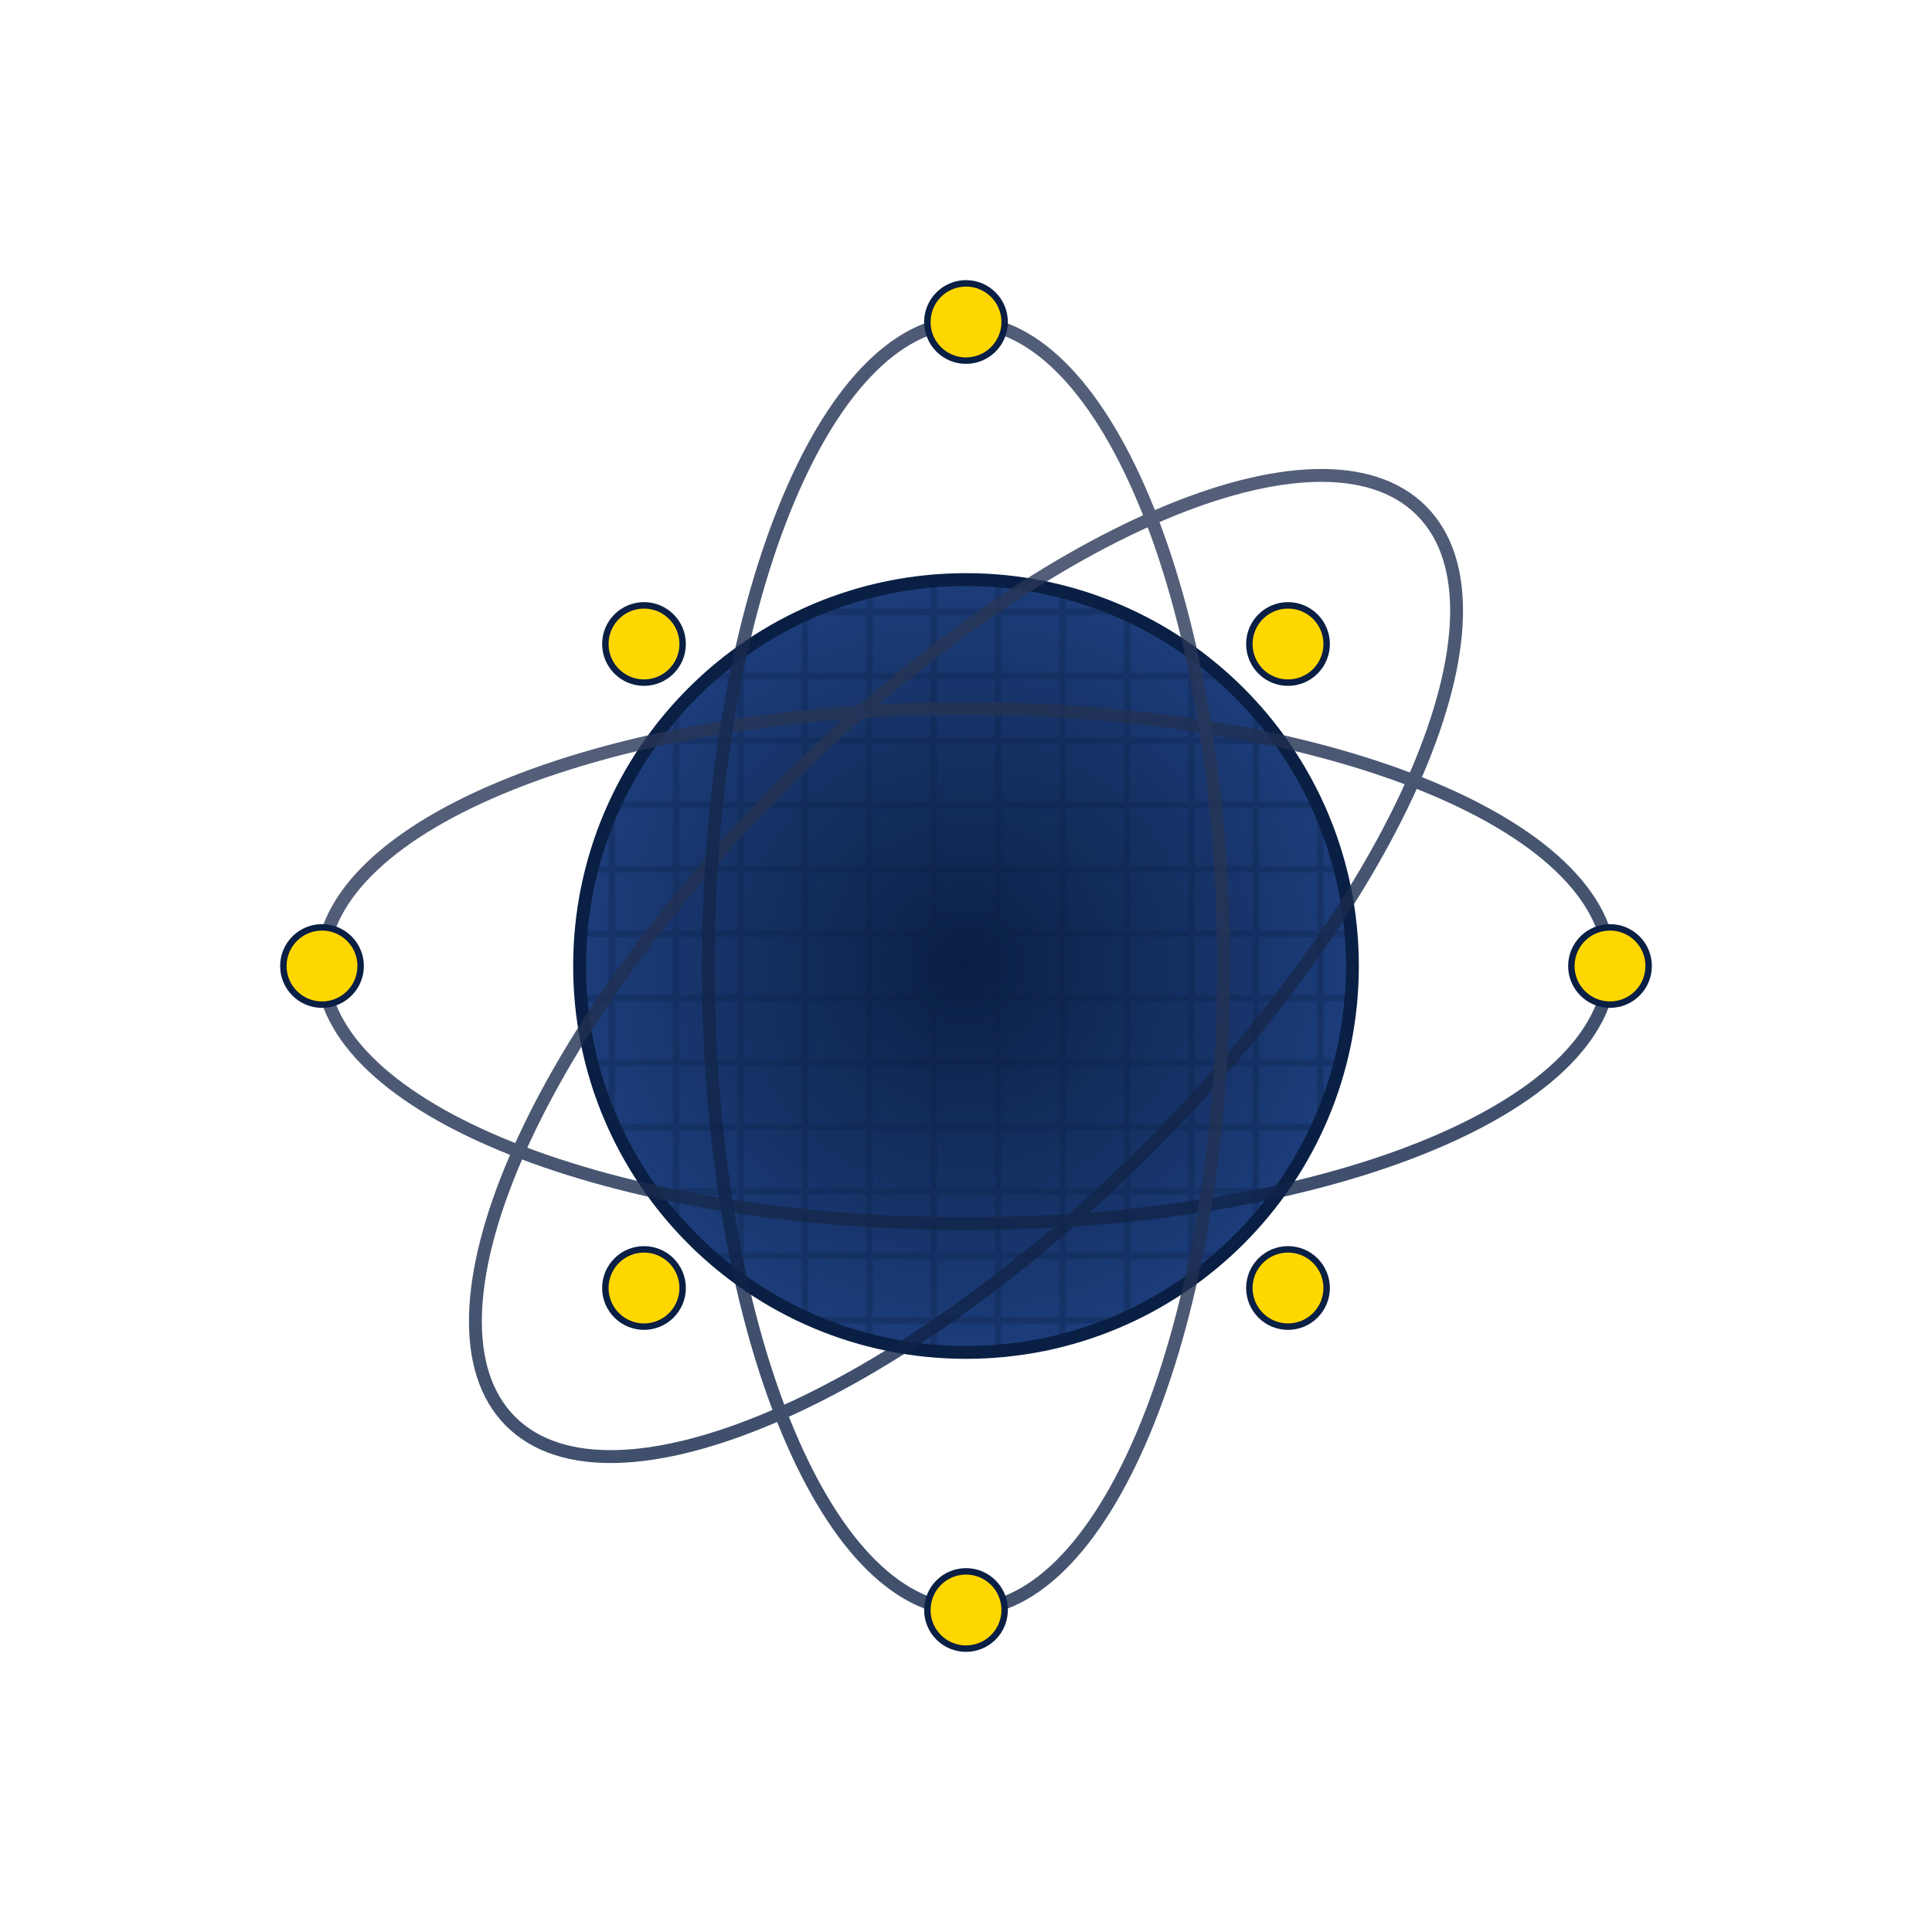
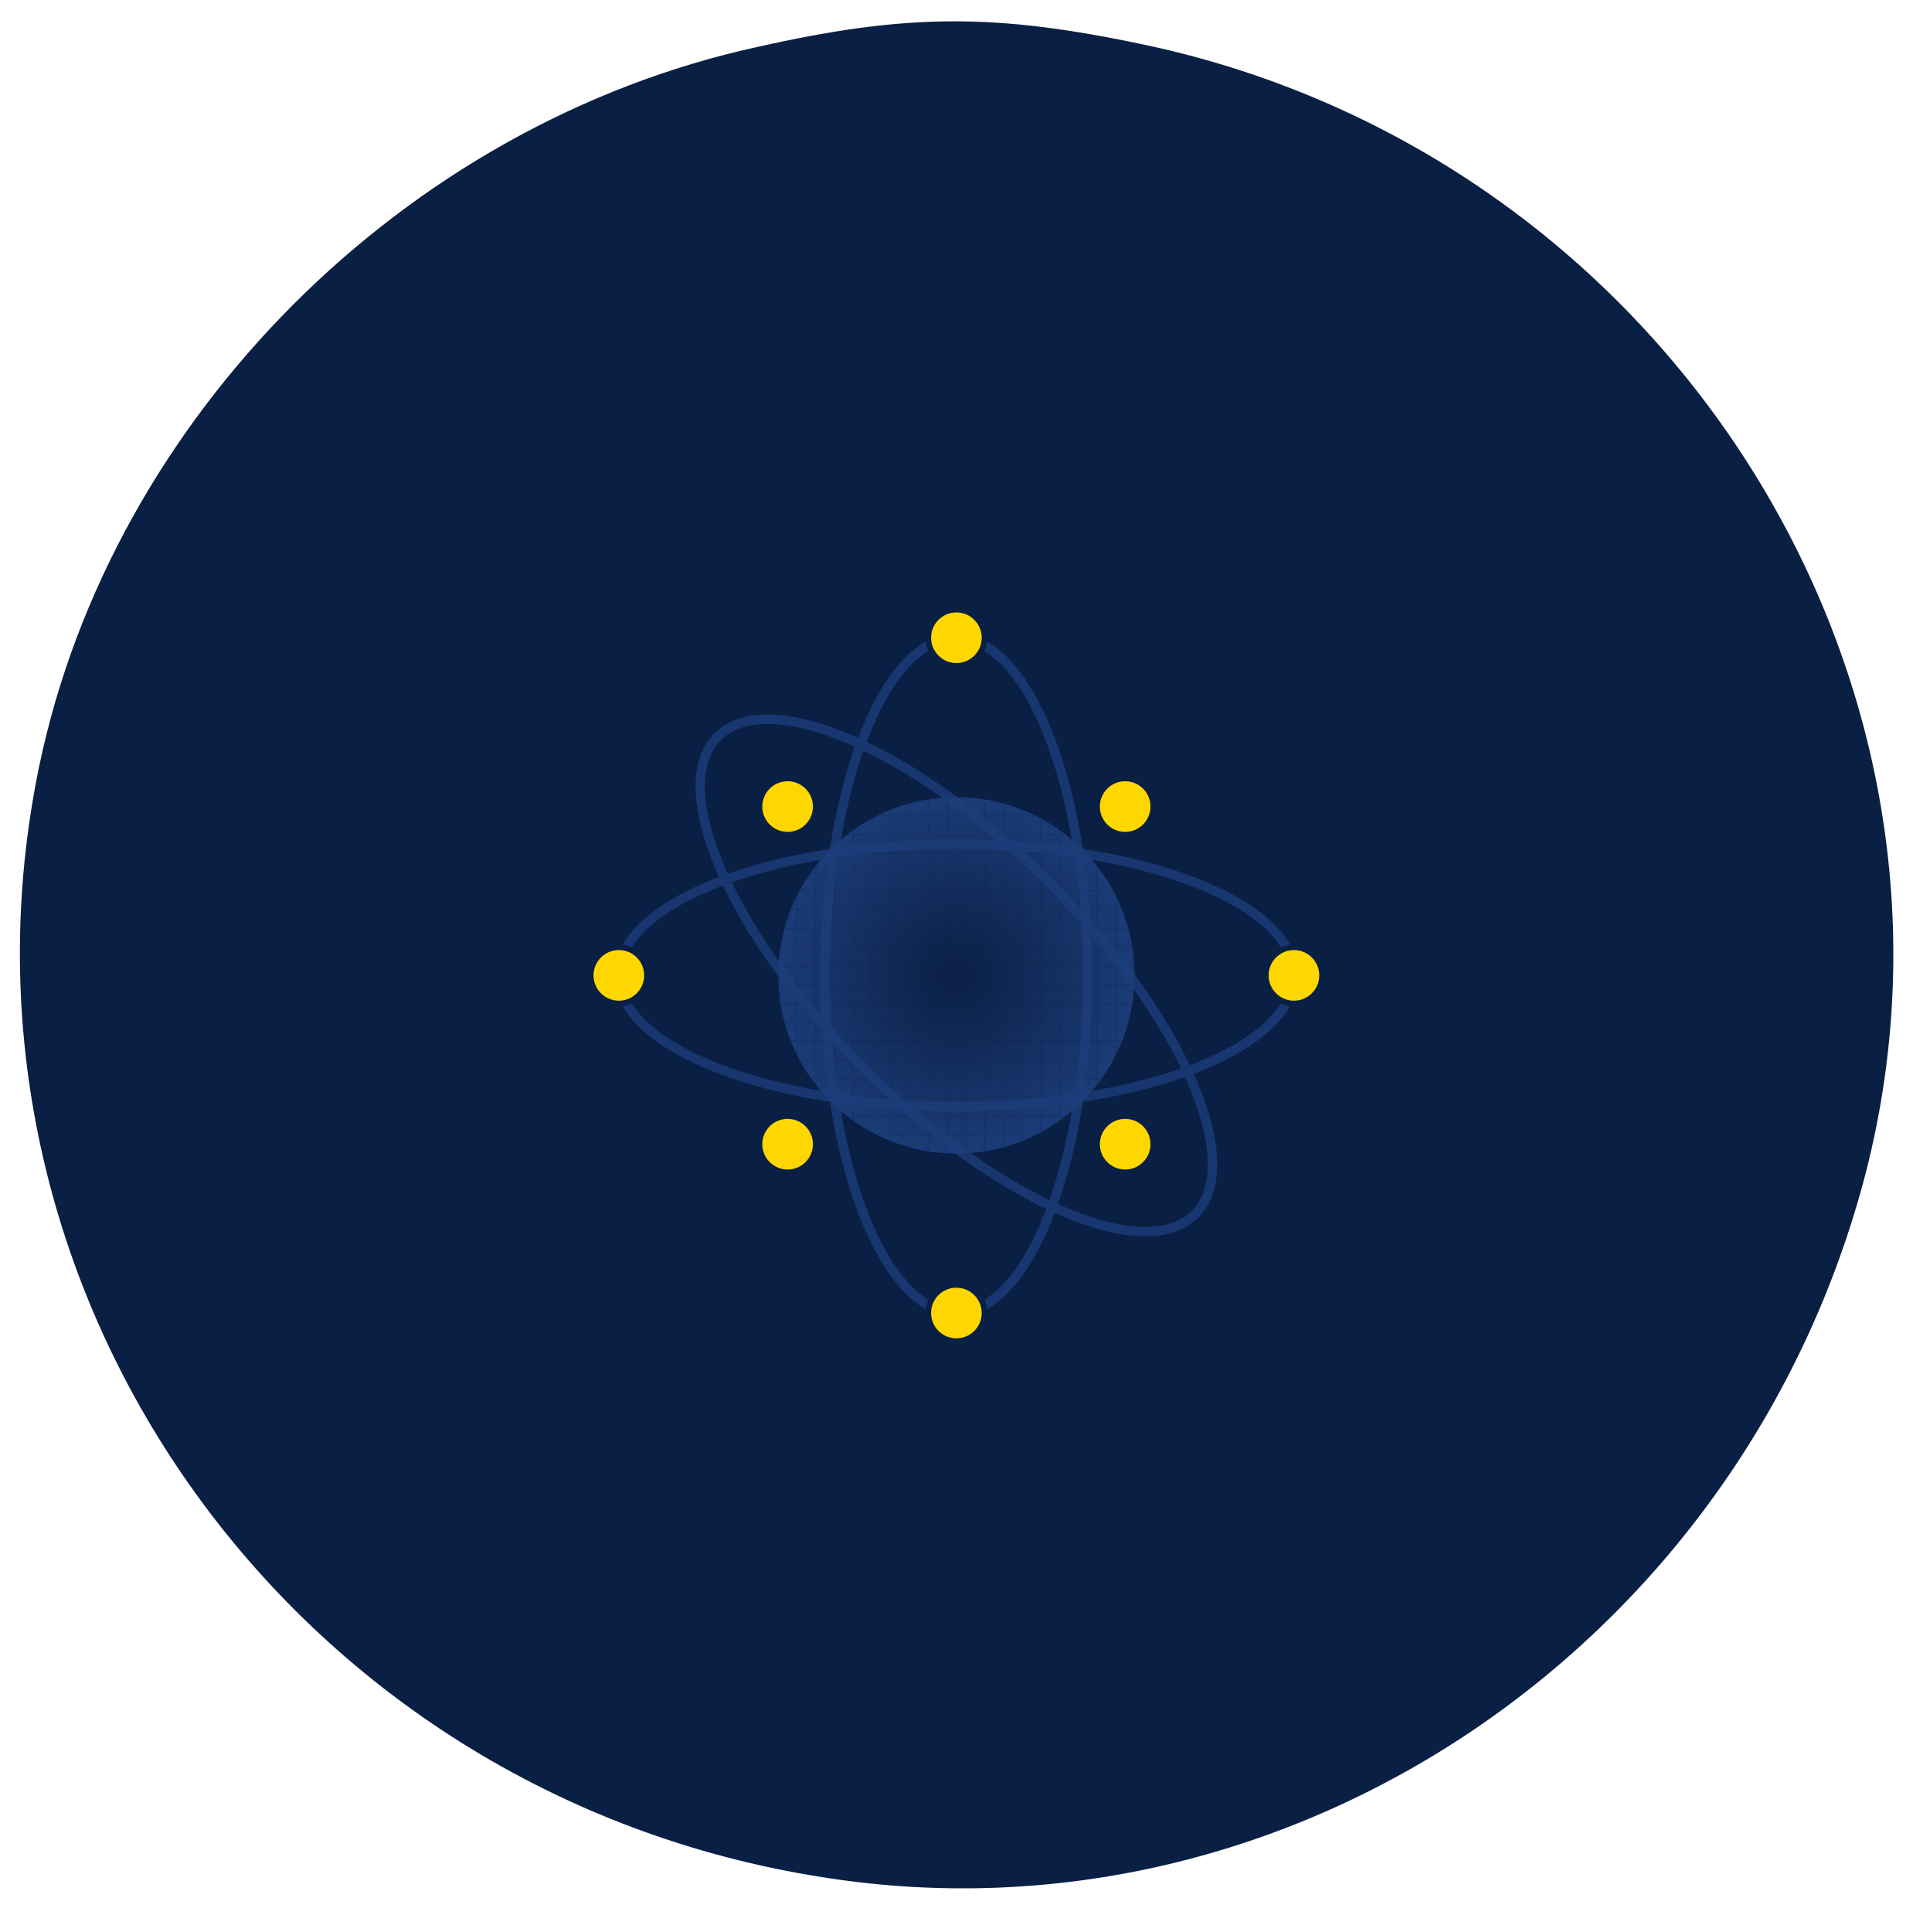
- <svg xmlns="http://www.w3.org/2000/svg" width="300" height="300" viewBox="0 0 300 300">
-   <rect width="100%" height="100%" fill="none" />
+ <svg xmlns="http://www.w3.org/2000/svg" version="1.0" width="102pt" height="103pt" viewBox="0 0 102 103" preserveAspectRatio="xMidYMid meet">
  <defs>
    <radialGradient id="globeGradient" cx="50%" cy="50%" r="50%">
      <stop offset="0%" stop-color="#0A1F44" />
      <stop offset="100%" stop-color="#1C3D7A" />
    </radialGradient>
-     <linearGradient id="orbitGradient" x1="0%" y1="0%" x2="100%" y2="100%">
-       <stop offset="0%" stop-color="#2E3A59" />
-       <stop offset="100%" stop-color="#0A1F44" />
-     </linearGradient>
    <pattern id="landPattern" patternUnits="userSpaceOnUse" width="10" height="10">
-       <path d="M0,5 L10,5" stroke="#0A1F44" stroke-width="1" />
-       <path d="M5,0 L5,10" stroke="#0A1F44" stroke-width="1" />
+       <path d="M0,5 L10,5" stroke="#0A1F44" stroke-width="0.5" />
+       <path d="M5,0 L5,10" stroke="#0A1F44" stroke-width="0.5" />
    </pattern>
  </defs>
-   <circle cx="150" cy="150" r="60" fill="url(#globeGradient)" stroke="#0A1F44" stroke-width="2" />
-   <circle cx="150" cy="150" r="60" fill="url(#landPattern)" opacity="0.3" />
-   <g stroke="url(#orbitGradient)" stroke-width="2" opacity="0.8">
-     <ellipse cx="150" cy="150" rx="100" ry="40" fill="none" />
-     <ellipse cx="150" cy="150" rx="40" ry="100" fill="none" transform="rotate(45 150 150)" />
-     <ellipse cx="150" cy="150" rx="100" ry="40" fill="none" transform="rotate(90 150 150)" />
+   <g transform="translate(0,103) scale(0.1,-0.1)" fill="#0A1F44" stroke="none">
+     <path d="M404 1005 c-188 -41 -344 -197 -383 -383 -58 -278 133 -549 419 -593   249 -39 490 125 555 376 68 266 -108 542 -384 601 -80 17 -127 17 -207 -1z" />
+     <circle cx="510" cy="510" r="100" fill="url(#globeGradient)" stroke="#0A1F44" stroke-width="10" />
+     <circle cx="510" cy="510" r="100" fill="url(#landPattern)" opacity="0.3" />
+     <g stroke="#1C3D7A" stroke-width="5" opacity="0.8">
+       <ellipse cx="510" cy="510" rx="180" ry="70" fill="none" />
+       <ellipse cx="510" cy="510" rx="70" ry="180" fill="none" transform="rotate(45 510 510)" />
+       <ellipse cx="510" cy="510" rx="180" ry="70" fill="none" transform="rotate(90 510 510)" />
+     </g>
+     <circle cx="690" cy="510" r="15" fill="#FFD700" stroke="#0A1F44" stroke-width="3" />
+     <circle cx="510" cy="330" r="15" fill="#FFD700" stroke="#0A1F44" stroke-width="3" />
+     <circle cx="330" cy="510" r="15" fill="#FFD700" stroke="#0A1F44" stroke-width="3" />
+     <circle cx="510" cy="690" r="15" fill="#FFD700" stroke="#0A1F44" stroke-width="3" />
+     <circle cx="600" cy="420" r="15" fill="#FFD700" stroke="#0A1F44" stroke-width="3" />
+     <circle cx="420" cy="600" r="15" fill="#FFD700" stroke="#0A1F44" stroke-width="3" />
+     <circle cx="600" cy="600" r="15" fill="#FFD700" stroke="#0A1F44" stroke-width="3" />
+     <circle cx="420" cy="420" r="15" fill="#FFD700" stroke="#0A1F44" stroke-width="3" />
  </g>
-   <circle cx="250" cy="150" r="6" fill="#FFD700" stroke="#0A1F44" stroke-width="1" />
-   <circle cx="150" cy="50" r="6" fill="#FFD700" stroke="#0A1F44" stroke-width="1" />
-   <circle cx="50" cy="150" r="6" fill="#FFD700" stroke="#0A1F44" stroke-width="1" />
-   <circle cx="150" cy="250" r="6" fill="#FFD700" stroke="#0A1F44" stroke-width="1" />
-   <circle cx="200" cy="100" r="6" fill="#FFD700" stroke="#0A1F44" stroke-width="1" />
-   <circle cx="100" cy="200" r="6" fill="#FFD700" stroke="#0A1F44" stroke-width="1" />
-   <circle cx="200" cy="200" r="6" fill="#FFD700" stroke="#0A1F44" stroke-width="1" />
-   <circle cx="100" cy="100" r="6" fill="#FFD700" stroke="#0A1F44" stroke-width="1" />
</svg>
